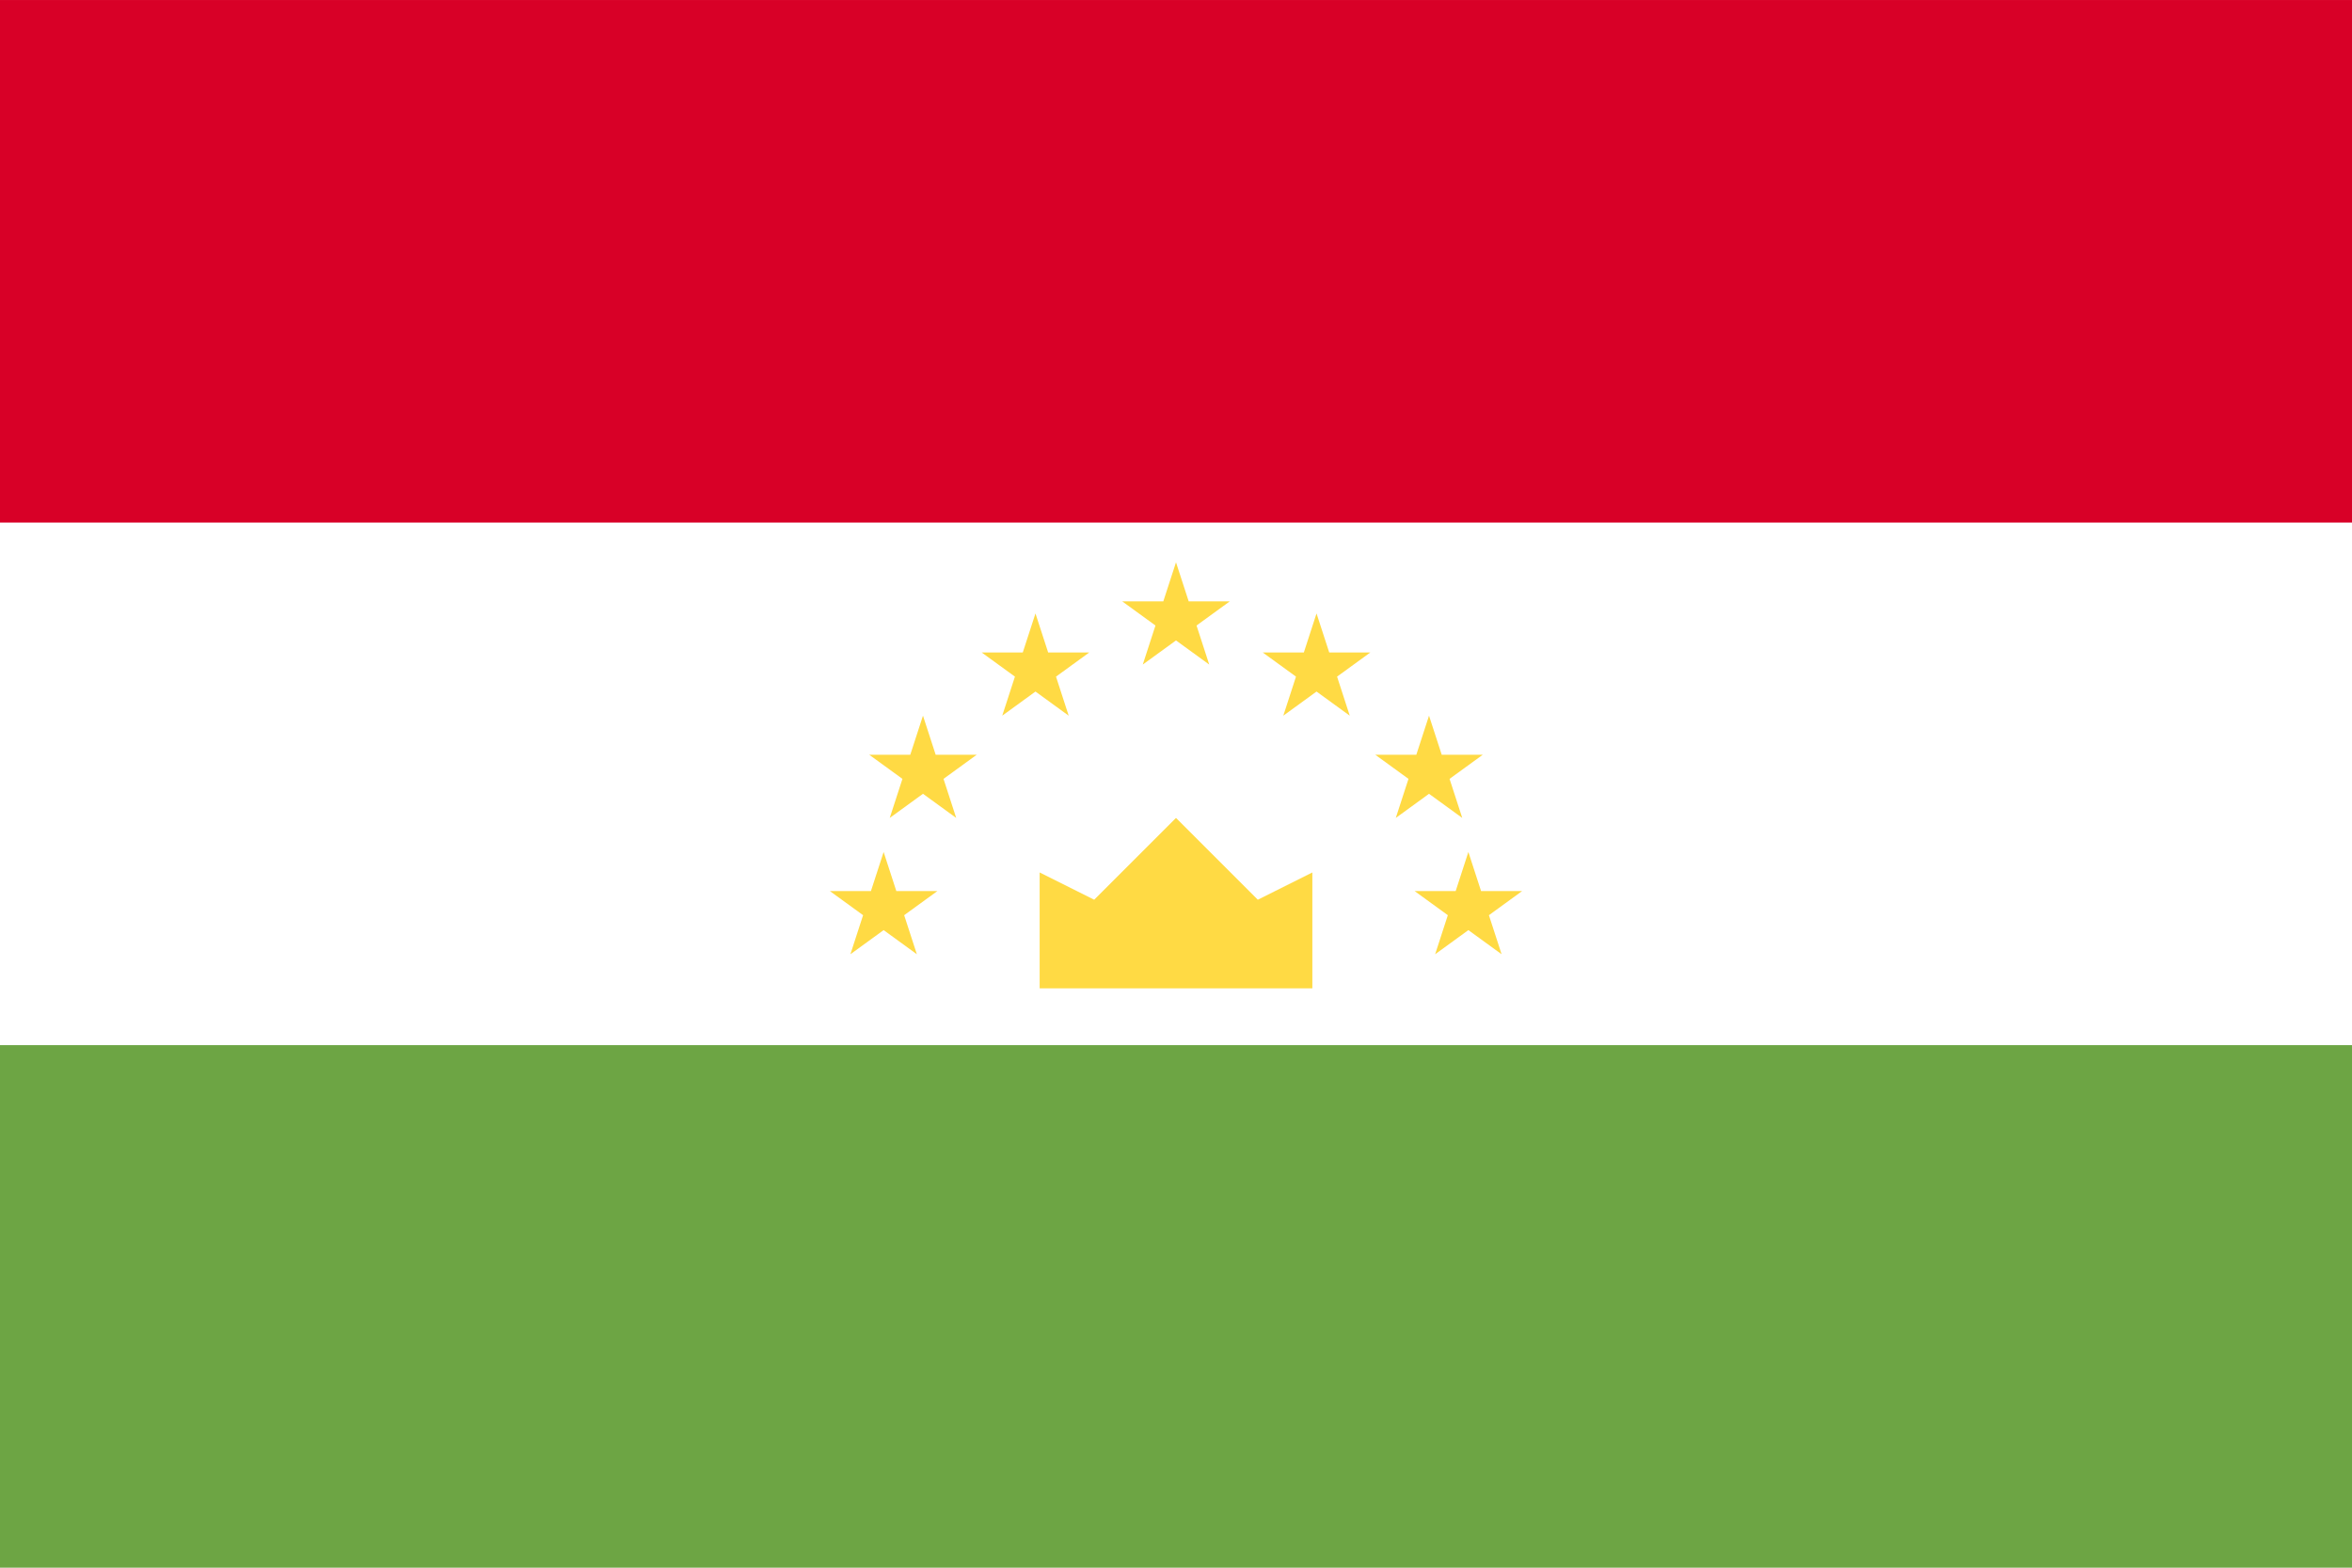
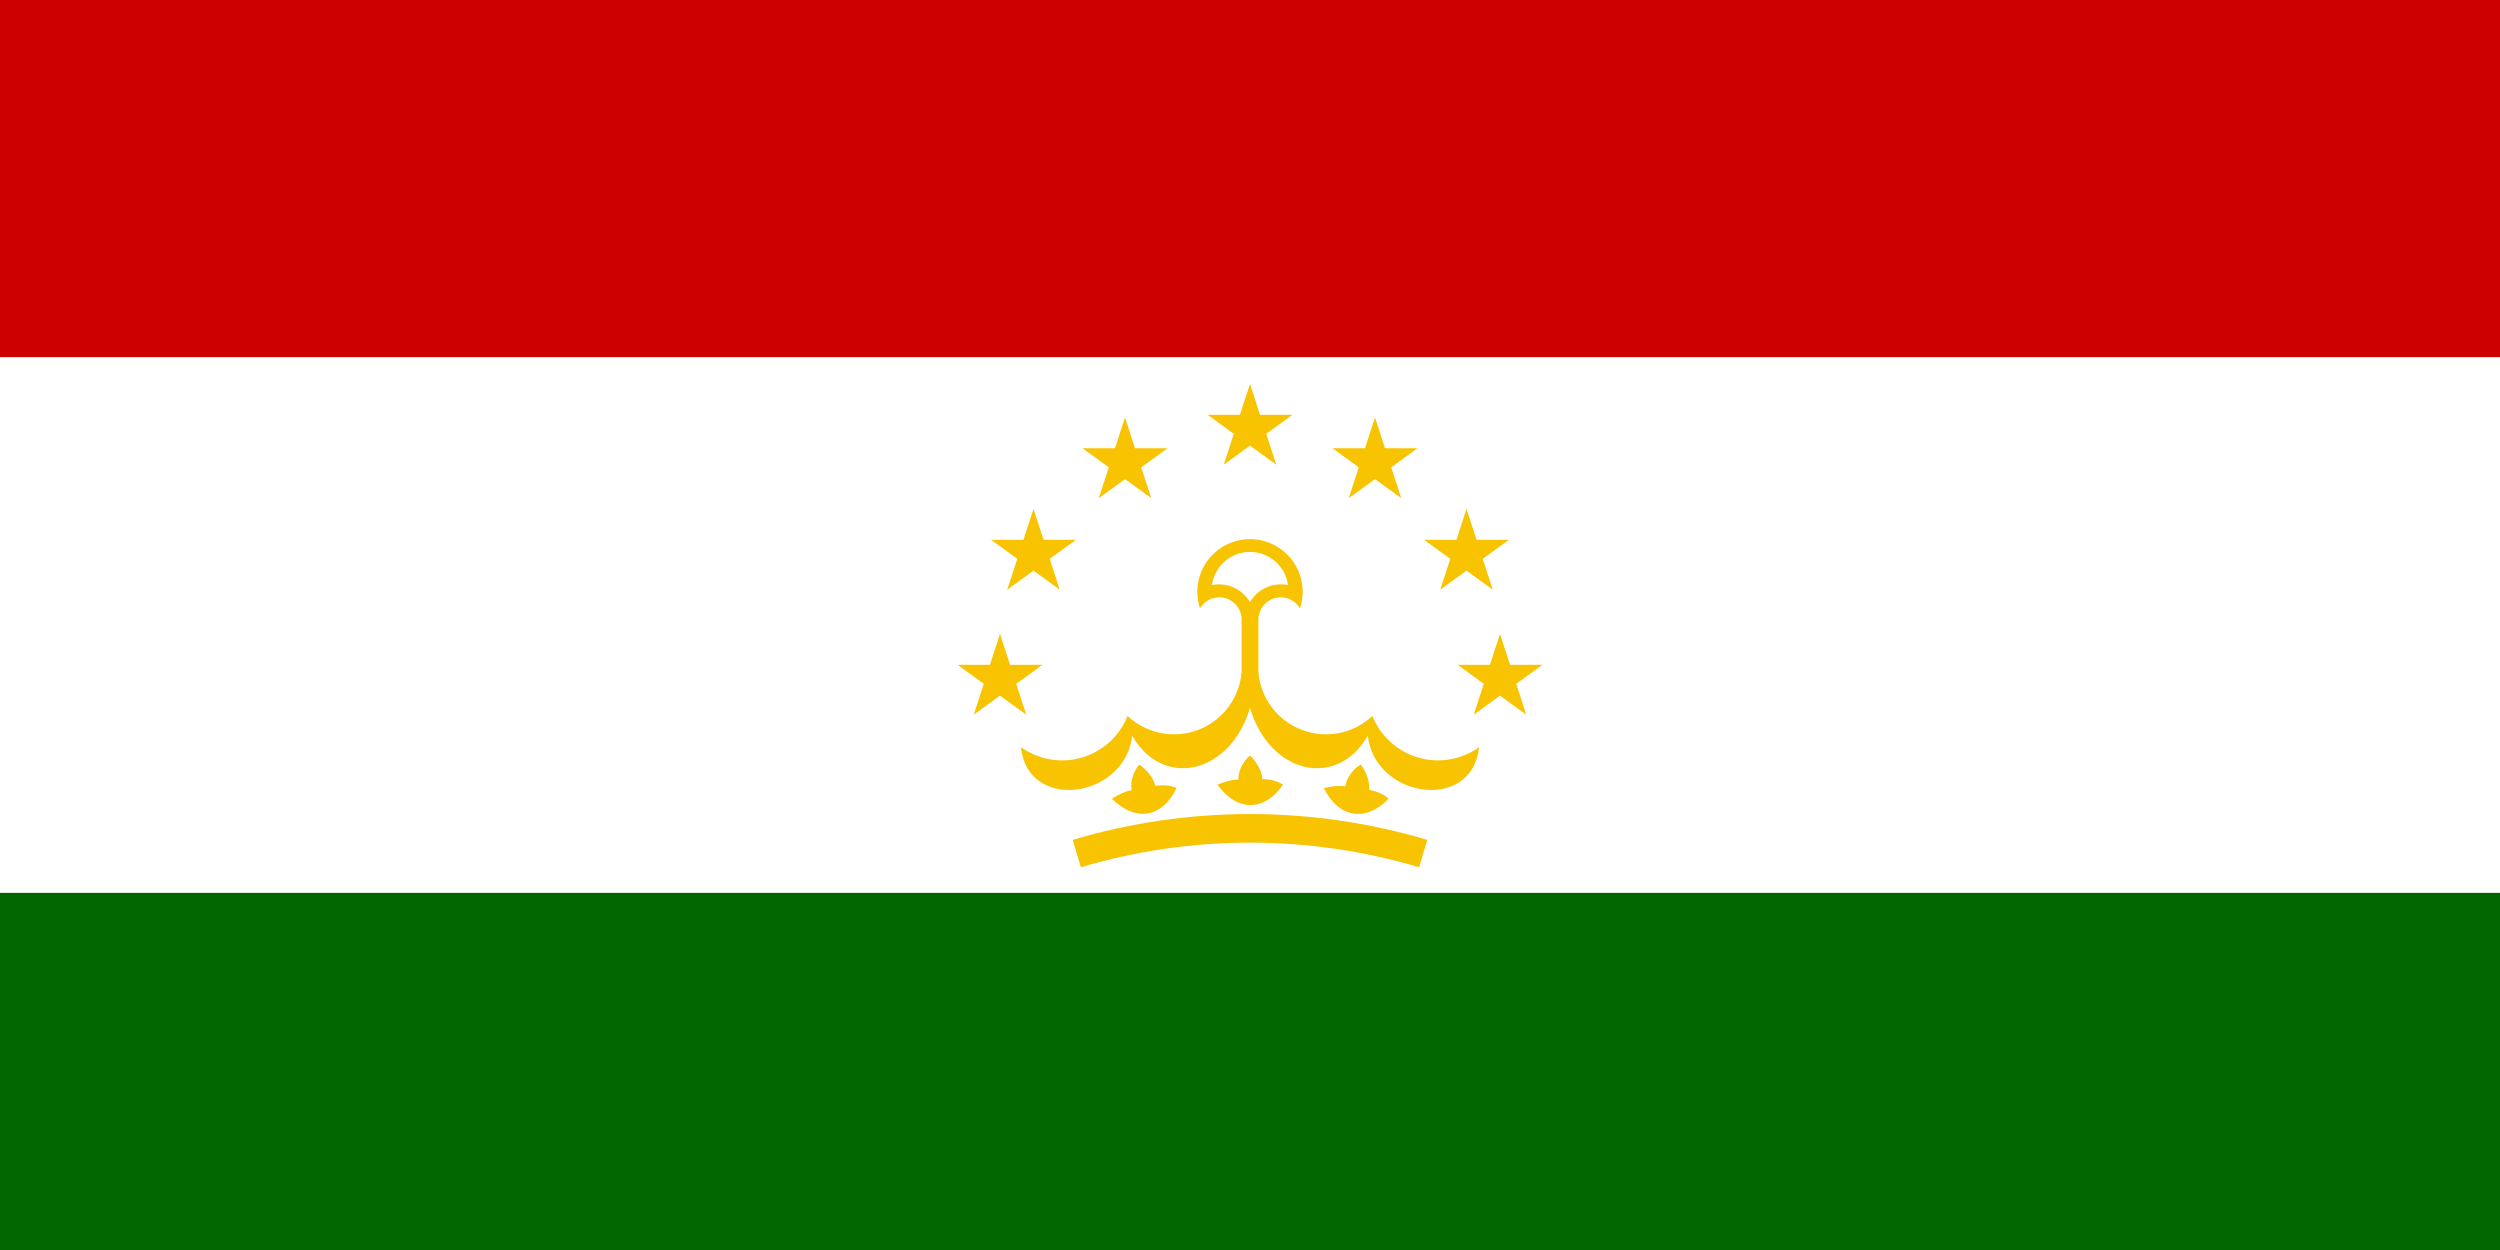
- <svg xmlns="http://www.w3.org/2000/svg" viewBox="0 85.333 512 341.333">
-   <path fill="#FFF" d="M0 85.337h512v341.326H0z" />
-   <path fill="#D80027" d="M0 85.337h512v113.775H0z" />
-   <path fill="#6DA544" d="M0 312.888h512v113.775H0z" />
-   <g fill="#FFDA44">
-     <path d="M226.318 300.522h59.364v-25.23l-11.873 5.937L256 263.421l-17.809 17.808-11.873-5.937zM192.355 270.84l2.763 8.504h8.94l-7.233 5.255 2.763 8.502-7.233-5.255-7.234 5.255 2.763-8.502-7.233-5.255h8.94zM200.921 241.16l2.763 8.502h8.94l-7.233 5.255 2.763 8.504-7.233-5.256-7.234 5.256 2.763-8.504-7.233-5.255h8.94zM225.409 218.899l2.763 8.502h8.94l-7.233 5.255 2.763 8.504-7.233-5.256-7.234 5.256 2.763-8.504-7.233-5.255h8.94zM319.645 270.84l-2.763 8.504h-8.94l7.233 5.255-2.763 8.502 7.233-5.255 7.234 5.255-2.763-8.502 7.233-5.255h-8.94zM311.079 241.16l-2.763 8.502h-8.94l7.233 5.255-2.763 8.504 7.233-5.256 7.234 5.256-2.763-8.504 7.233-5.255h-8.94zM286.591 218.899l-2.763 8.502h-8.94l7.233 5.255-2.763 8.504 7.233-5.256 7.234 5.256-2.763-8.504 7.233-5.255h-8.94zM256 207.767l2.763 8.503h8.941l-7.234 5.256 2.763 8.502-7.233-5.254-7.233 5.254 2.763-8.502-7.234-5.256h8.941z" />
+ <svg xmlns="http://www.w3.org/2000/svg" xmlns:xlink="http://www.w3.org/1999/xlink" viewBox="0 0 1400 700">
+   <rect width="1400" fill="#060" height="700" />
+   <rect width="1400" fill="#fff" height="500" />
+   <rect width="1400" fill="#c00" height="200" />
+   <g fill="#f8c300">
+     <path d="M 672.0,340.7 a 12.5,12.5 0,0,1 23.3,5.9 v 50 h 9.4 v -50 a 12.5,12.5 0,0,1 23.3,-5.9 a 29.5,29.5 0,1,0 -56,0" />
+     <path d="M 678.7,327.65 a 20,20 0,0,1 21.3,9.55 a 20,20 0,0,1 21.3,-9.55 a 21.5,21.5 0,0,0 -42.6,0" fill="#fff" />
+     <path id="w" d="M 695.3,376.627 a 38,38 0 0 1 -63.845,24.316 a 39.5,39.5 0 0 1 -59.734,17.467 c 3.65,36.426 58.252,28.989 62.32,-6.429 17.154,30.115 54.873,21.49 65.91,-15.4 z" />
+     <use xlink:href="#w" transform="translate(700,0) scale(-1,1) translate(-700,0)" />
+     <path id="r" d="M 658.84,441.31 c -7.618,16.446 -22.845,19.271 -36.164,5.995 0,0 5.354,-3.783 11.086,-4.826 -1.075,-4.574 1.129,-10.902 4.235,-14.324 3.257,2.226 7.804,6.689 8.96,11.874 8.029,-1.039 11.883,1.282 11.883,1.282 z" />
+     <use xlink:href="#r" transform="rotate(9.37, 700,804)" />
+     <use xlink:href="#r" transform="rotate(18.74, 700,804)" />
+     <path d="M 603,478 a 340,340 0 0 1 194,0" fill="none" stroke-width="16" stroke="#f8c300" />
+     <g transform="translate(700,380)">
+       <g transform="translate(0,-140)">
+         <polygon id="s" points="0,-513674 301930,415571 -488533,-158734 488533,-158734 -301930,415571" transform="scale(0.000048669)" />
+       </g>
+       <g id="h">
+         <use xlink:href="#s" transform="rotate(-30) translate(0,-140) rotate(30)" />
+         <use xlink:href="#s" transform="rotate(-60) translate(0,-140) rotate(60)" />
+         <use xlink:href="#s" transform="rotate(-90) translate(0,-140) rotate(90)" />
+       </g>
+       <use xlink:href="#h" transform="scale(-1,1)" />
+     </g>
  </g>
</svg>
